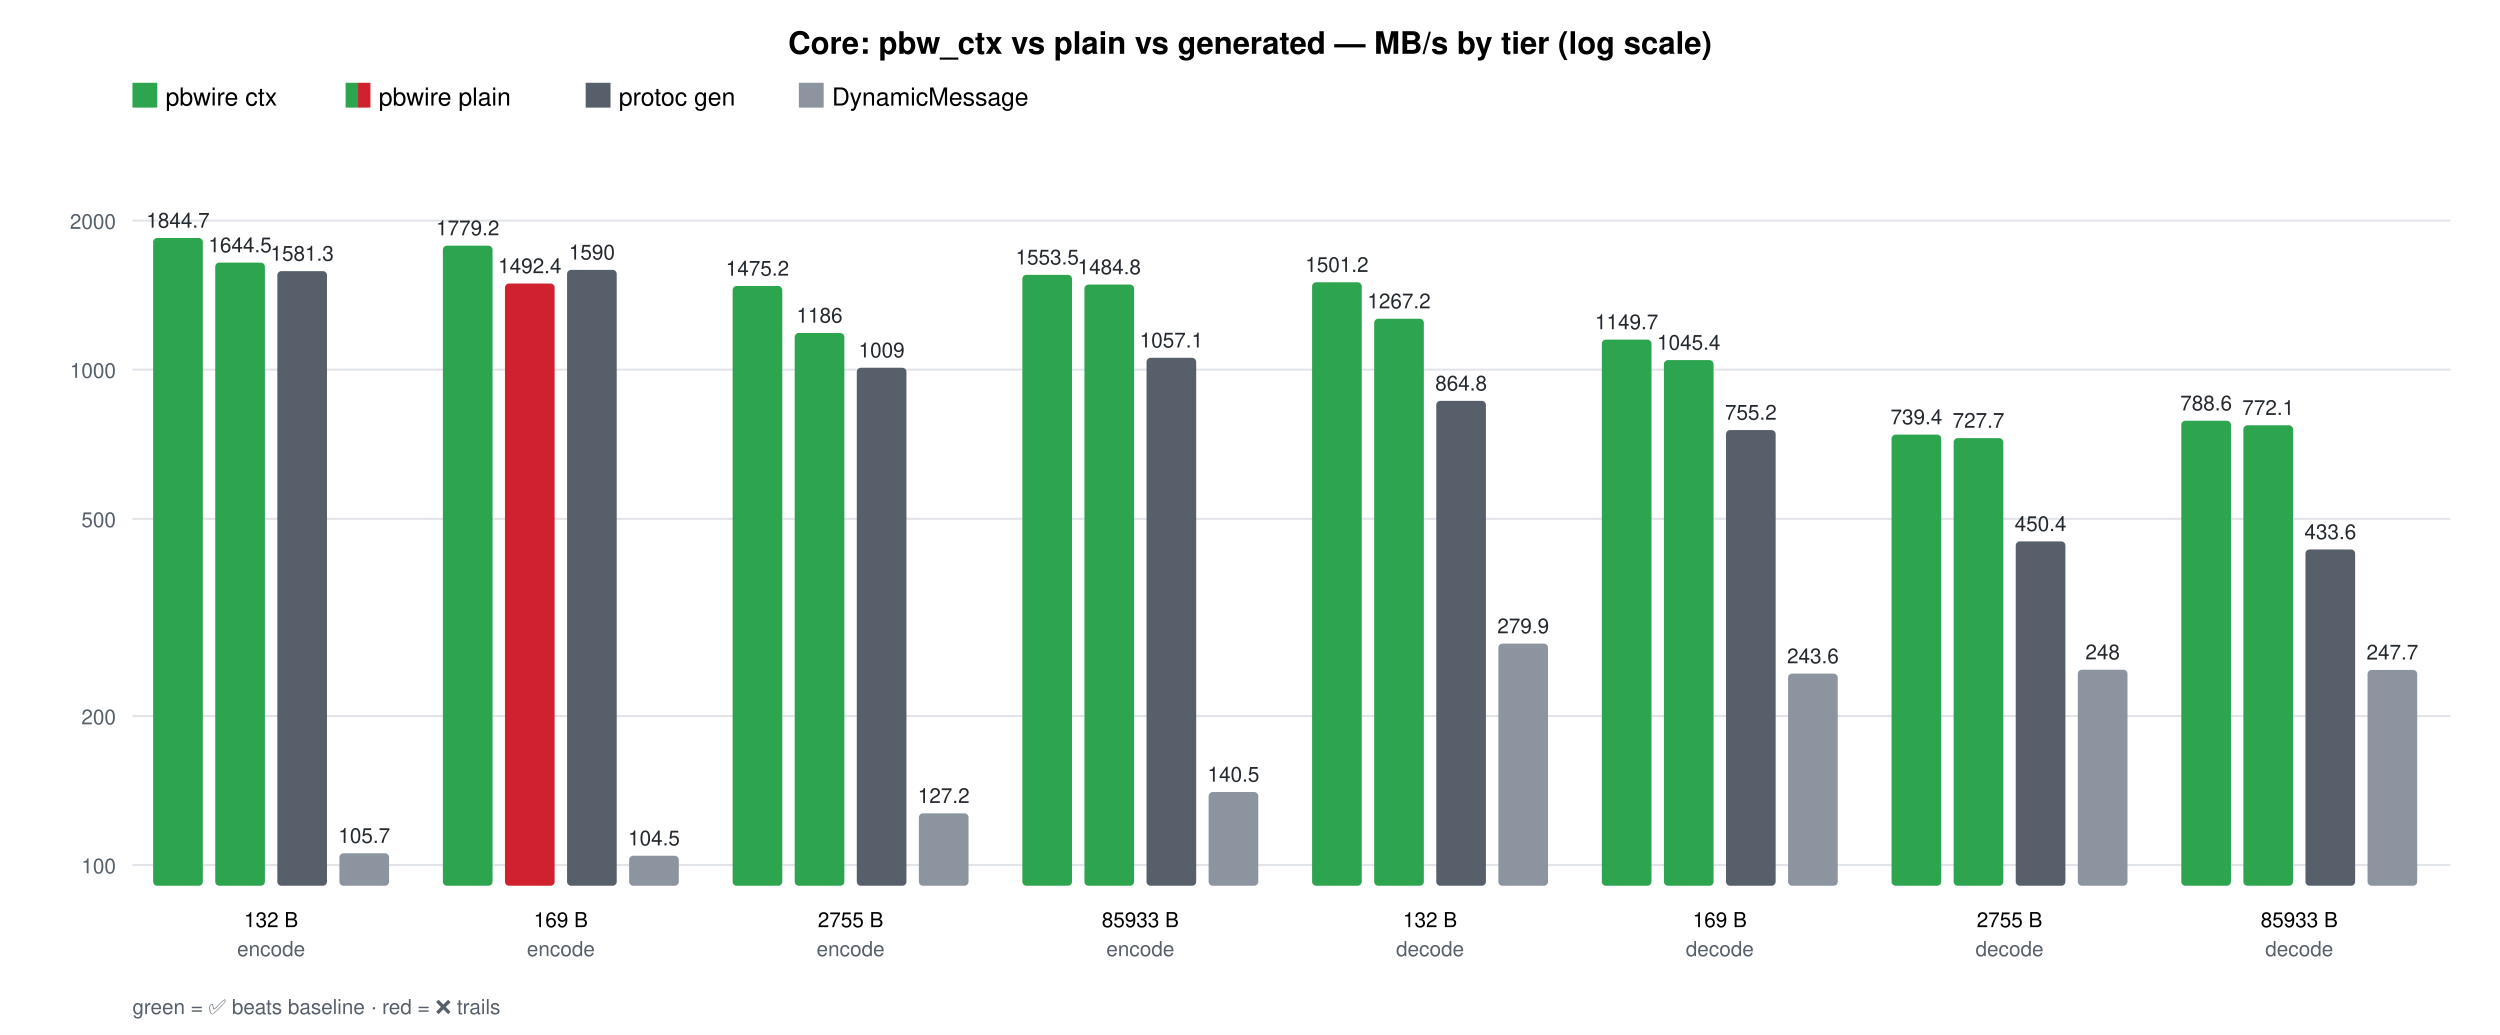
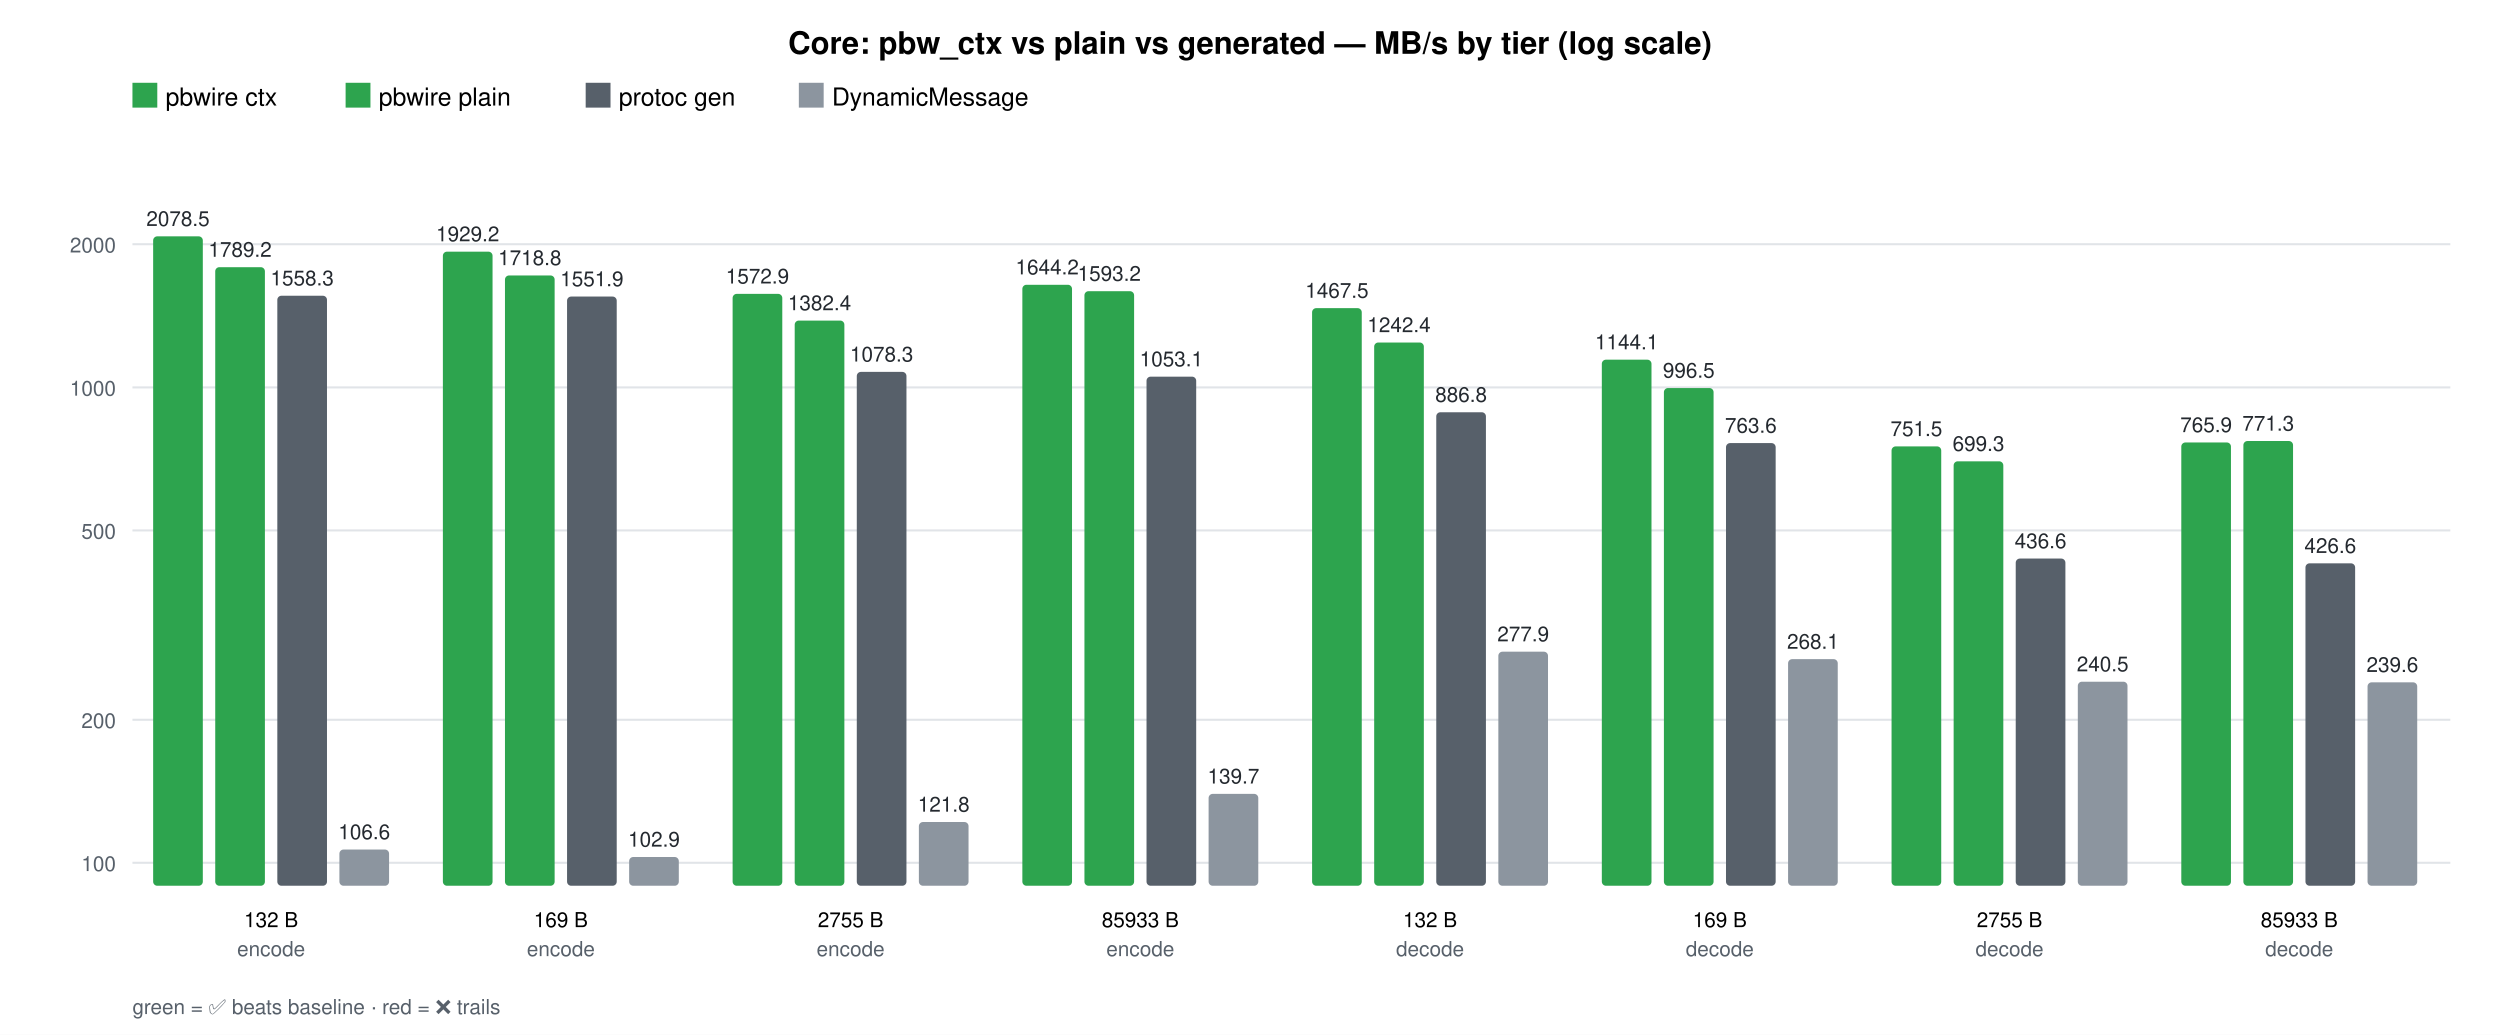
<svg xmlns="http://www.w3.org/2000/svg" width="1208" height="500" font-family="Helvetica, Arial, sans-serif">
  <rect width="1208" height="500" fill="#ffffff" />
  <text x="604.0" y="26" text-anchor="middle" font-size="15" font-weight="bold">Core: pbw_ctx vs plain vs generated — MB/s by tier (log scale)</text>
  <rect x="64" y="40" width="12" height="12" fill="#2da44e" />
  <text x="80" y="51" font-size="12">pbwire ctx</text>
-   <rect x="167.0" y="40" width="6" height="12" fill="#2da44e" />
-   <rect x="173.0" y="40" width="6" height="12" fill="#cf222e" />
+   <rect x="167.0" y="40" width="12" height="12" fill="#2da44e" />
  <text x="183.0" y="51" font-size="12">pbwire plain</text>
  <rect x="283.0" y="40" width="12" height="12" fill="#57606a" />
  <text x="299.0" y="51" font-size="12">protoc gen</text>
  <rect x="386.0" y="40" width="12" height="12" fill="#8c959f" />
  <text x="402.0" y="51" font-size="12">DynamicMessage</text>
-   <line x1="64" y1="418.0" x2="1184" y2="418.0" stroke="#e1e4e8" />
-   <text x="56" y="422.0" text-anchor="end" font-size="10" fill="#57606a">100</text>
-   <line x1="64" y1="346.0" x2="1184" y2="346.0" stroke="#e1e4e8" />
-   <text x="56" y="350.0" text-anchor="end" font-size="10" fill="#57606a">200</text>
-   <line x1="64" y1="250.7" x2="1184" y2="250.7" stroke="#e1e4e8" />
-   <text x="56" y="254.7" text-anchor="end" font-size="10" fill="#57606a">500</text>
-   <line x1="64" y1="178.6" x2="1184" y2="178.6" stroke="#e1e4e8" />
-   <text x="56" y="182.6" text-anchor="end" font-size="10" fill="#57606a">1000</text>
-   <line x1="64" y1="106.6" x2="1184" y2="106.6" stroke="#e1e4e8" />
-   <text x="56" y="110.6" text-anchor="end" font-size="10" fill="#57606a">2000</text>
+   <line x1="64" y1="416.9" x2="1184" y2="416.9" stroke="#e1e4e8" />
+   <text x="56" y="420.9" text-anchor="end" font-size="10" fill="#57606a">100</text>
+   <line x1="64" y1="347.8" x2="1184" y2="347.8" stroke="#e1e4e8" />
+   <text x="56" y="351.8" text-anchor="end" font-size="10" fill="#57606a">200</text>
+   <line x1="64" y1="256.3" x2="1184" y2="256.3" stroke="#e1e4e8" />
+   <text x="56" y="260.3" text-anchor="end" font-size="10" fill="#57606a">500</text>
+   <line x1="64" y1="187.2" x2="1184" y2="187.2" stroke="#e1e4e8" />
+   <text x="56" y="191.2" text-anchor="end" font-size="10" fill="#57606a">1000</text>
+   <line x1="64" y1="118.0" x2="1184" y2="118.0" stroke="#e1e4e8" />
+   <text x="56" y="122.0" text-anchor="end" font-size="10" fill="#57606a">2000</text>
  <text x="131.0" y="448" text-anchor="middle" font-size="10">132 B</text>
  <text x="131.0" y="462" text-anchor="middle" font-size="10" fill="#57606a">encode</text>
-   <rect x="74.0" y="115.0" width="24" height="313.0" rx="2" fill="#2da44e" />
-   <text x="86.0" y="110.0" text-anchor="middle" font-size="10" fill="#24292f">1844.7</text>
-   <rect x="104.0" y="126.9" width="24" height="301.1" rx="2" fill="#2da44e" />
-   <text x="116.0" y="121.9" text-anchor="middle" font-size="10" fill="#24292f">1644.5</text>
-   <rect x="134.0" y="131.0" width="24" height="297.0" rx="2" fill="#57606a" />
-   <text x="146.0" y="126.0" text-anchor="middle" font-size="10" fill="#24292f">1581.3</text>
-   <rect x="164.0" y="412.3" width="24" height="15.7" rx="2" fill="#8c959f" />
-   <text x="176.0" y="407.3" text-anchor="middle" font-size="10" fill="#24292f">105.7</text>
+   <rect x="74.0" y="114.2" width="24" height="313.8" rx="2" fill="#2da44e" />
+   <text x="86.0" y="109.2" text-anchor="middle" font-size="10" fill="#24292f">2078.5</text>
+   <rect x="104.0" y="129.1" width="24" height="298.9" rx="2" fill="#2da44e" />
+   <text x="116.0" y="124.1" text-anchor="middle" font-size="10" fill="#24292f">1789.2</text>
+   <rect x="134.0" y="142.9" width="24" height="285.1" rx="2" fill="#57606a" />
+   <text x="146.0" y="137.9" text-anchor="middle" font-size="10" fill="#24292f">1558.3</text>
+   <rect x="164.0" y="410.5" width="24" height="17.5" rx="2" fill="#8c959f" />
+   <text x="176.0" y="405.5" text-anchor="middle" font-size="10" fill="#24292f">106.6</text>
  <text x="271.0" y="448" text-anchor="middle" font-size="10">169 B</text>
  <text x="271.0" y="462" text-anchor="middle" font-size="10" fill="#57606a">encode</text>
-   <rect x="214.0" y="118.7" width="24" height="309.3" rx="2" fill="#2da44e" />
-   <text x="226.0" y="113.7" text-anchor="middle" font-size="10" fill="#24292f">1779.2</text>
-   <rect x="244.0" y="137.0" width="24" height="291.0" rx="2" fill="#cf222e" />
-   <text x="256.0" y="132.0" text-anchor="middle" font-size="10" fill="#24292f">1492.4</text>
-   <rect x="274.0" y="130.4" width="24" height="297.6" rx="2" fill="#57606a" />
-   <text x="286.0" y="125.4" text-anchor="middle" font-size="10" fill="#24292f">1590</text>
-   <rect x="304.0" y="413.5" width="24" height="14.5" rx="2" fill="#8c959f" />
-   <text x="316.0" y="408.5" text-anchor="middle" font-size="10" fill="#24292f">104.5</text>
+   <rect x="214.0" y="121.6" width="24" height="306.4" rx="2" fill="#2da44e" />
+   <text x="226.0" y="116.6" text-anchor="middle" font-size="10" fill="#24292f">1929.2</text>
+   <rect x="244.0" y="133.1" width="24" height="294.9" rx="2" fill="#2da44e" />
+   <text x="256.0" y="128.1" text-anchor="middle" font-size="10" fill="#24292f">1718.8</text>
+   <rect x="274.0" y="143.3" width="24" height="284.7" rx="2" fill="#57606a" />
+   <text x="286.0" y="138.3" text-anchor="middle" font-size="10" fill="#24292f">1551.9</text>
+   <rect x="304.0" y="414.1" width="24" height="13.9" rx="2" fill="#8c959f" />
+   <text x="316.0" y="409.1" text-anchor="middle" font-size="10" fill="#24292f">102.9</text>
  <text x="411.0" y="448" text-anchor="middle" font-size="10">2755 B</text>
  <text x="411.0" y="462" text-anchor="middle" font-size="10" fill="#57606a">encode</text>
-   <rect x="354.0" y="138.2" width="24" height="289.8" rx="2" fill="#2da44e" />
-   <text x="366.0" y="133.2" text-anchor="middle" font-size="10" fill="#24292f">1475.2</text>
-   <rect x="384.0" y="160.9" width="24" height="267.1" rx="2" fill="#2da44e" />
-   <text x="396.0" y="155.9" text-anchor="middle" font-size="10" fill="#24292f">1186</text>
-   <rect x="414.0" y="177.7" width="24" height="250.3" rx="2" fill="#57606a" />
-   <text x="426.0" y="172.7" text-anchor="middle" font-size="10" fill="#24292f">1009</text>
-   <rect x="444.0" y="393.0" width="24" height="35.0" rx="2" fill="#8c959f" />
-   <text x="456.0" y="388.0" text-anchor="middle" font-size="10" fill="#24292f">127.2</text>
+   <rect x="354.0" y="142.0" width="24" height="286.0" rx="2" fill="#2da44e" />
+   <text x="366.0" y="137.0" text-anchor="middle" font-size="10" fill="#24292f">1572.9</text>
+   <rect x="384.0" y="154.9" width="24" height="273.1" rx="2" fill="#2da44e" />
+   <text x="396.0" y="149.9" text-anchor="middle" font-size="10" fill="#24292f">1382.4</text>
+   <rect x="414.0" y="179.7" width="24" height="248.3" rx="2" fill="#57606a" />
+   <text x="426.0" y="174.7" text-anchor="middle" font-size="10" fill="#24292f">1078.3</text>
+   <rect x="444.0" y="397.2" width="24" height="30.8" rx="2" fill="#8c959f" />
+   <text x="456.0" y="392.2" text-anchor="middle" font-size="10" fill="#24292f">121.8</text>
  <text x="551.0" y="448" text-anchor="middle" font-size="10">85933 B</text>
  <text x="551.0" y="462" text-anchor="middle" font-size="10" fill="#57606a">encode</text>
-   <rect x="494.0" y="132.8" width="24" height="295.2" rx="2" fill="#2da44e" />
-   <text x="506.0" y="127.8" text-anchor="middle" font-size="10" fill="#24292f">1553.5</text>
-   <rect x="524.0" y="137.5" width="24" height="290.5" rx="2" fill="#2da44e" />
-   <text x="536.0" y="132.5" text-anchor="middle" font-size="10" fill="#24292f">1484.8</text>
-   <rect x="554.0" y="172.9" width="24" height="255.1" rx="2" fill="#57606a" />
-   <text x="566.0" y="167.9" text-anchor="middle" font-size="10" fill="#24292f">1057.1</text>
-   <rect x="584.0" y="382.7" width="24" height="45.3" rx="2" fill="#8c959f" />
-   <text x="596.0" y="377.7" text-anchor="middle" font-size="10" fill="#24292f">140.5</text>
+   <rect x="494.0" y="137.6" width="24" height="290.4" rx="2" fill="#2da44e" />
+   <text x="506.0" y="132.6" text-anchor="middle" font-size="10" fill="#24292f">1644.2</text>
+   <rect x="524.0" y="140.7" width="24" height="287.3" rx="2" fill="#2da44e" />
+   <text x="536.0" y="135.7" text-anchor="middle" font-size="10" fill="#24292f">1593.2</text>
+   <rect x="554.0" y="182.0" width="24" height="246.0" rx="2" fill="#57606a" />
+   <text x="566.0" y="177.0" text-anchor="middle" font-size="10" fill="#24292f">1053.1</text>
+   <rect x="584.0" y="383.6" width="24" height="44.4" rx="2" fill="#8c959f" />
+   <text x="596.0" y="378.6" text-anchor="middle" font-size="10" fill="#24292f">139.7</text>
  <text x="691.0" y="448" text-anchor="middle" font-size="10">132 B</text>
  <text x="691.0" y="462" text-anchor="middle" font-size="10" fill="#57606a">decode</text>
-   <rect x="634.0" y="136.4" width="24" height="291.6" rx="2" fill="#2da44e" />
-   <text x="646.0" y="131.4" text-anchor="middle" font-size="10" fill="#24292f">1501.2</text>
-   <rect x="664.0" y="154.0" width="24" height="274.0" rx="2" fill="#2da44e" />
-   <text x="676.0" y="149.0" text-anchor="middle" font-size="10" fill="#24292f">1267.2</text>
-   <rect x="694.0" y="193.7" width="24" height="234.3" rx="2" fill="#57606a" />
-   <text x="706.0" y="188.7" text-anchor="middle" font-size="10" fill="#24292f">864.8</text>
-   <rect x="724.0" y="311.0" width="24" height="117.0" rx="2" fill="#8c959f" />
-   <text x="736.0" y="306.0" text-anchor="middle" font-size="10" fill="#24292f">279.9</text>
+   <rect x="634.0" y="148.9" width="24" height="279.1" rx="2" fill="#2da44e" />
+   <text x="646.0" y="143.9" text-anchor="middle" font-size="10" fill="#24292f">1467.5</text>
+   <rect x="664.0" y="165.5" width="24" height="262.5" rx="2" fill="#2da44e" />
+   <text x="676.0" y="160.5" text-anchor="middle" font-size="10" fill="#24292f">1242.4</text>
+   <rect x="694.0" y="199.2" width="24" height="228.8" rx="2" fill="#57606a" />
+   <text x="706.0" y="194.2" text-anchor="middle" font-size="10" fill="#24292f">886.8</text>
+   <rect x="724.0" y="314.9" width="24" height="113.1" rx="2" fill="#8c959f" />
+   <text x="736.0" y="309.9" text-anchor="middle" font-size="10" fill="#24292f">277.9</text>
  <text x="831.0" y="448" text-anchor="middle" font-size="10">169 B</text>
  <text x="831.0" y="462" text-anchor="middle" font-size="10" fill="#57606a">decode</text>
-   <rect x="774.0" y="164.1" width="24" height="263.9" rx="2" fill="#2da44e" />
-   <text x="786.0" y="159.1" text-anchor="middle" font-size="10" fill="#24292f">1149.7</text>
-   <rect x="804.0" y="174.0" width="24" height="254.0" rx="2" fill="#2da44e" />
-   <text x="816.0" y="169.0" text-anchor="middle" font-size="10" fill="#24292f">1045.4</text>
-   <rect x="834.0" y="207.8" width="24" height="220.2" rx="2" fill="#57606a" />
-   <text x="846.0" y="202.8" text-anchor="middle" font-size="10" fill="#24292f">755.2</text>
-   <rect x="864.0" y="325.5" width="24" height="102.5" rx="2" fill="#8c959f" />
-   <text x="876.0" y="320.5" text-anchor="middle" font-size="10" fill="#24292f">243.6</text>
+   <rect x="774.0" y="173.8" width="24" height="254.2" rx="2" fill="#2da44e" />
+   <text x="786.0" y="168.8" text-anchor="middle" font-size="10" fill="#24292f">1144.1</text>
+   <rect x="804.0" y="187.5" width="24" height="240.5" rx="2" fill="#2da44e" />
+   <text x="816.0" y="182.5" text-anchor="middle" font-size="10" fill="#24292f">996.5</text>
+   <rect x="834.0" y="214.1" width="24" height="213.9" rx="2" fill="#57606a" />
+   <text x="846.0" y="209.1" text-anchor="middle" font-size="10" fill="#24292f">763.6</text>
+   <rect x="864.0" y="318.5" width="24" height="109.5" rx="2" fill="#8c959f" />
+   <text x="876.0" y="313.5" text-anchor="middle" font-size="10" fill="#24292f">268.1</text>
  <text x="971.0" y="448" text-anchor="middle" font-size="10">2755 B</text>
  <text x="971.0" y="462" text-anchor="middle" font-size="10" fill="#57606a">decode</text>
-   <rect x="914.0" y="210.0" width="24" height="218.0" rx="2" fill="#2da44e" />
-   <text x="926.0" y="205.0" text-anchor="middle" font-size="10" fill="#24292f">739.4</text>
-   <rect x="944.0" y="211.7" width="24" height="216.3" rx="2" fill="#2da44e" />
-   <text x="956.0" y="206.7" text-anchor="middle" font-size="10" fill="#24292f">727.7</text>
-   <rect x="974.0" y="261.6" width="24" height="166.4" rx="2" fill="#57606a" />
-   <text x="986.0" y="256.6" text-anchor="middle" font-size="10" fill="#24292f">450.4</text>
-   <rect x="1004.0" y="323.6" width="24" height="104.4" rx="2" fill="#8c959f" />
-   <text x="1016.0" y="318.6" text-anchor="middle" font-size="10" fill="#24292f">248</text>
+   <rect x="914.0" y="215.7" width="24" height="212.3" rx="2" fill="#2da44e" />
+   <text x="926.0" y="210.7" text-anchor="middle" font-size="10" fill="#24292f">751.5</text>
+   <rect x="944.0" y="222.9" width="24" height="205.1" rx="2" fill="#2da44e" />
+   <text x="956.0" y="217.9" text-anchor="middle" font-size="10" fill="#24292f">699.3</text>
+   <rect x="974.0" y="269.9" width="24" height="158.1" rx="2" fill="#57606a" />
+   <text x="986.0" y="264.9" text-anchor="middle" font-size="10" fill="#24292f">436.6</text>
+   <rect x="1004.0" y="329.4" width="24" height="98.6" rx="2" fill="#8c959f" />
+   <text x="1016.0" y="324.4" text-anchor="middle" font-size="10" fill="#24292f">240.5</text>
  <text x="1111.0" y="448" text-anchor="middle" font-size="10">85933 B</text>
  <text x="1111.0" y="462" text-anchor="middle" font-size="10" fill="#57606a">decode</text>
-   <rect x="1054.0" y="203.3" width="24" height="224.7" rx="2" fill="#2da44e" />
-   <text x="1066.0" y="198.3" text-anchor="middle" font-size="10" fill="#24292f">788.6</text>
-   <rect x="1084.0" y="205.5" width="24" height="222.5" rx="2" fill="#2da44e" />
-   <text x="1096.0" y="200.5" text-anchor="middle" font-size="10" fill="#24292f">772.1</text>
-   <rect x="1114.0" y="265.5" width="24" height="162.5" rx="2" fill="#57606a" />
-   <text x="1126.0" y="260.5" text-anchor="middle" font-size="10" fill="#24292f">433.6</text>
-   <rect x="1144.0" y="323.7" width="24" height="104.3" rx="2" fill="#8c959f" />
-   <text x="1156.0" y="318.7" text-anchor="middle" font-size="10" fill="#24292f">247.7</text>
+   <rect x="1054.0" y="213.8" width="24" height="214.2" rx="2" fill="#2da44e" />
+   <text x="1066.0" y="208.8" text-anchor="middle" font-size="10" fill="#24292f">765.9</text>
+   <rect x="1084.0" y="213.1" width="24" height="214.9" rx="2" fill="#2da44e" />
+   <text x="1096.0" y="208.1" text-anchor="middle" font-size="10" fill="#24292f">771.3</text>
+   <rect x="1114.0" y="272.2" width="24" height="155.8" rx="2" fill="#57606a" />
+   <text x="1126.0" y="267.2" text-anchor="middle" font-size="10" fill="#24292f">426.6</text>
+   <rect x="1144.0" y="329.7" width="24" height="98.3" rx="2" fill="#8c959f" />
+   <text x="1156.0" y="324.7" text-anchor="middle" font-size="10" fill="#24292f">239.6</text>
  <text x="64" y="490" font-size="10" fill="#57606a">green = ✅ beats baseline · red = ❌ trails</text>
</svg>
